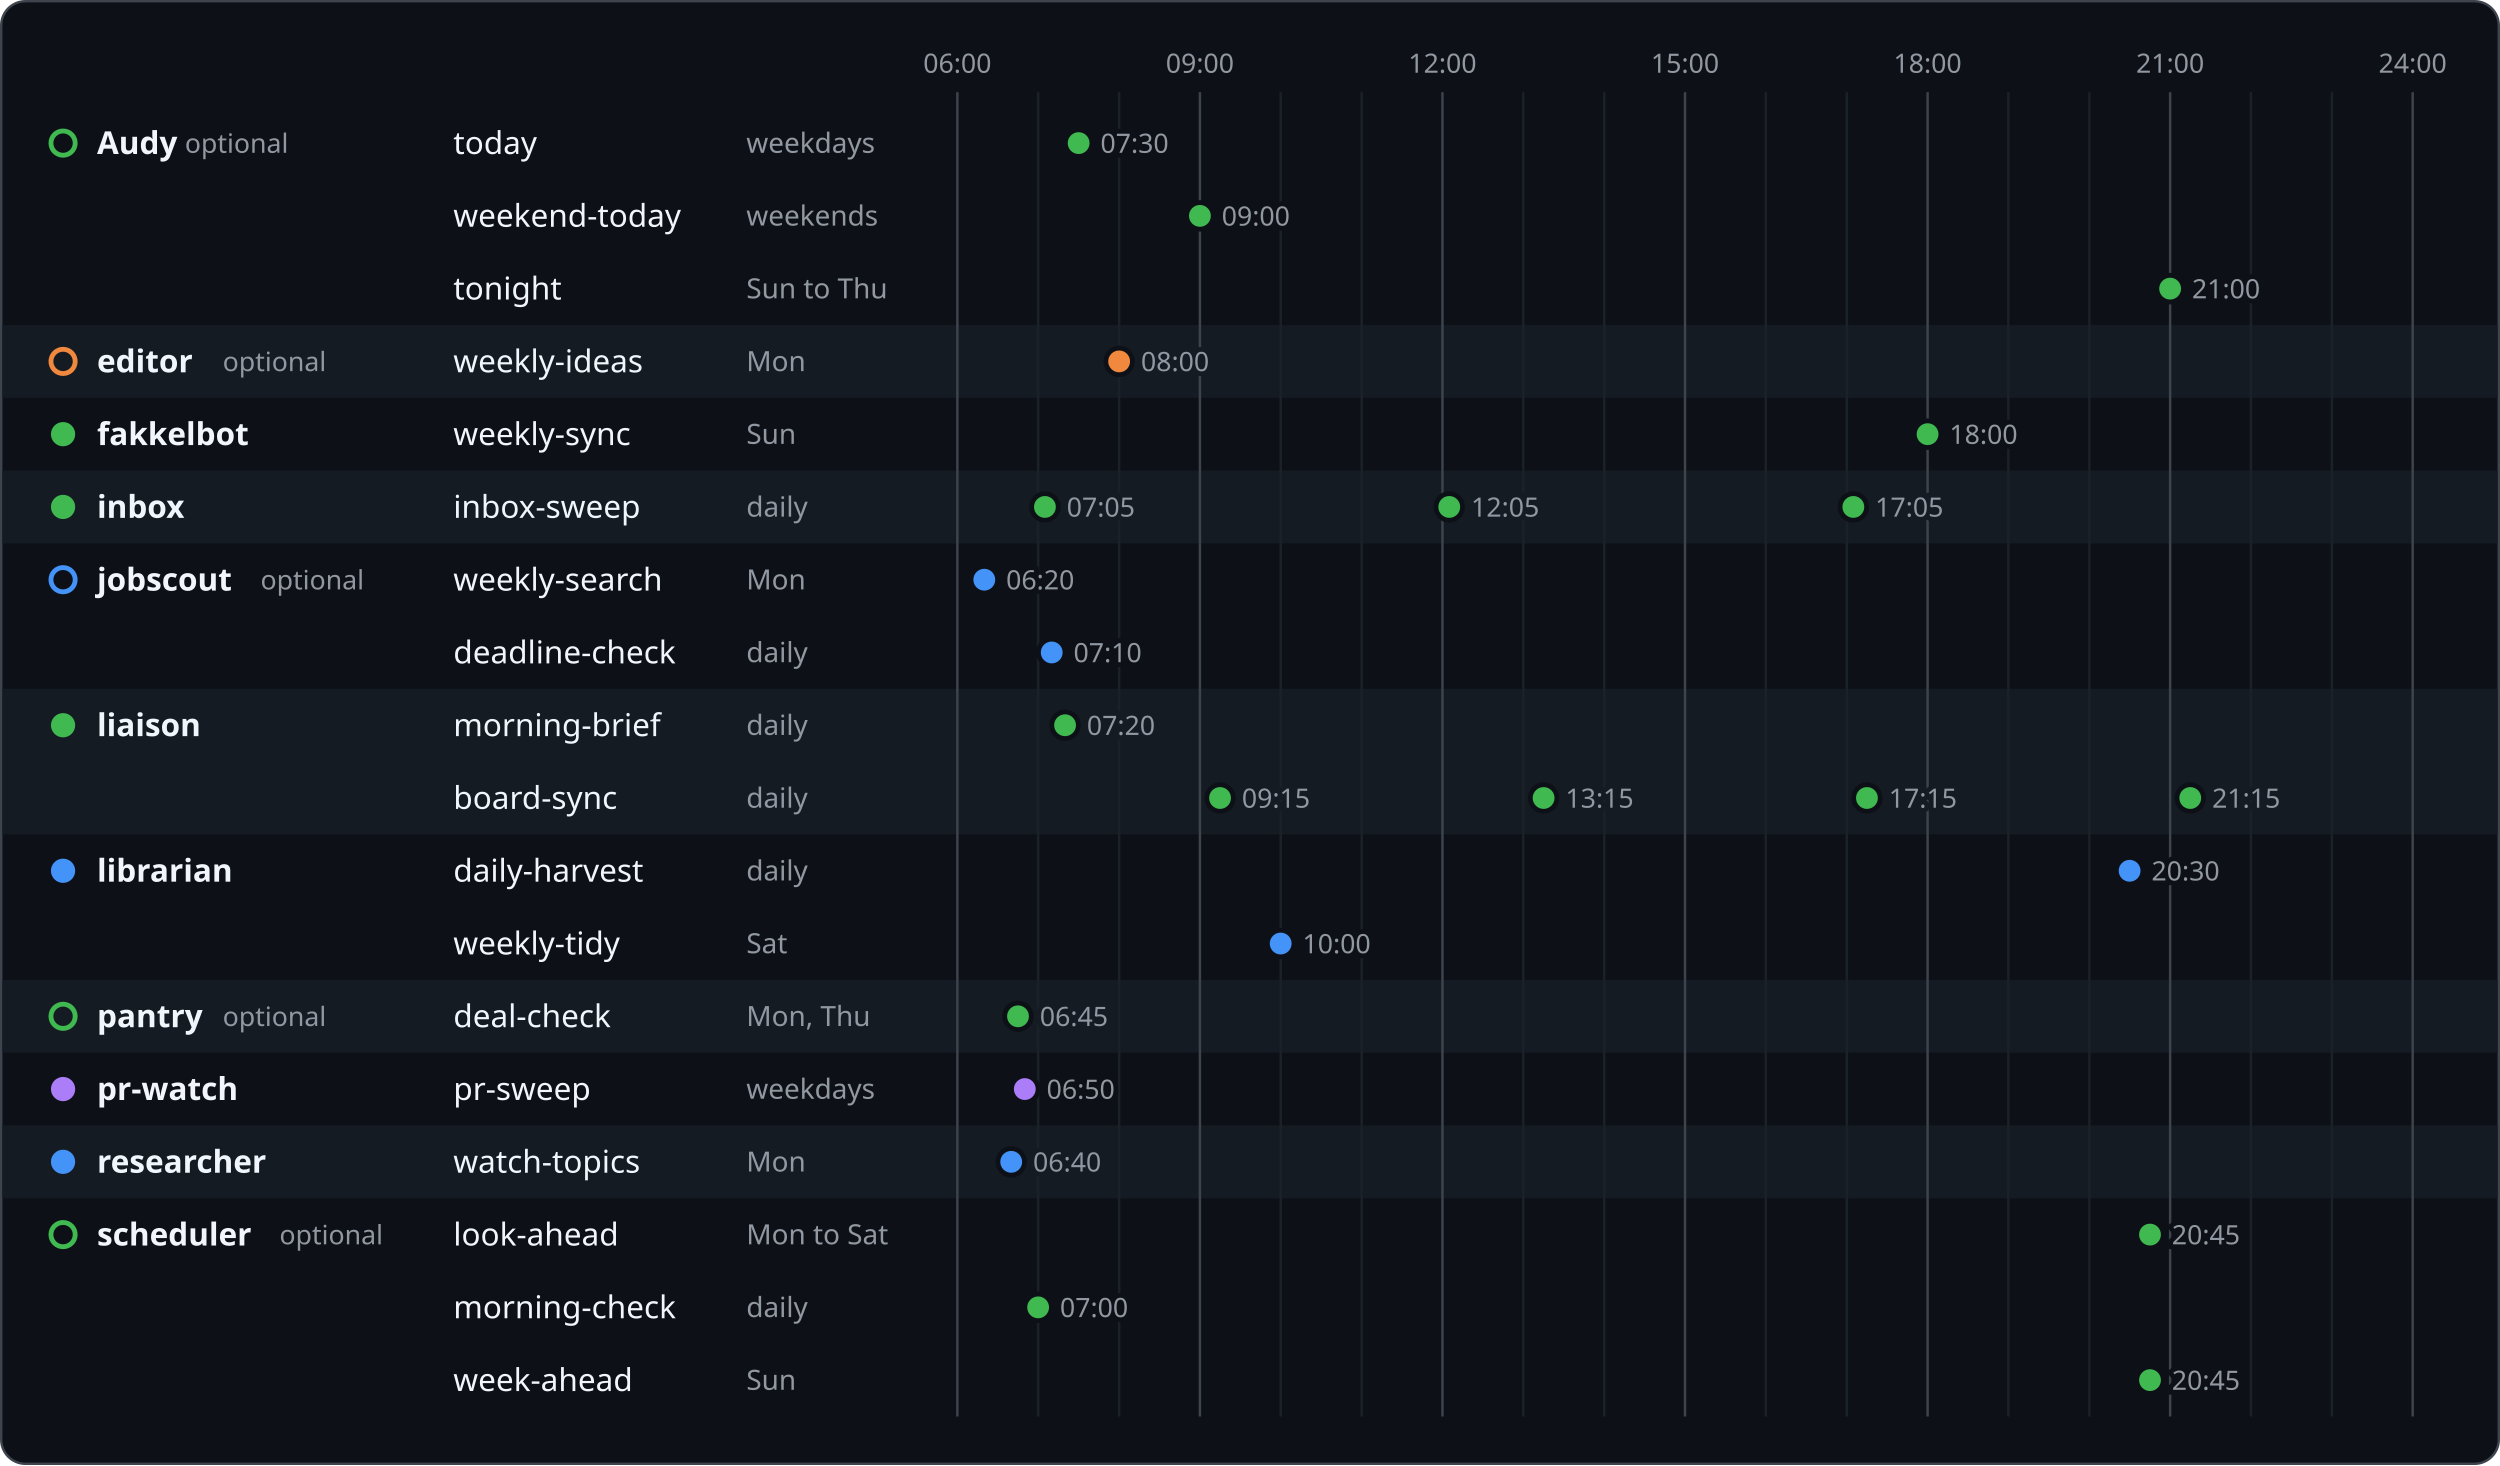
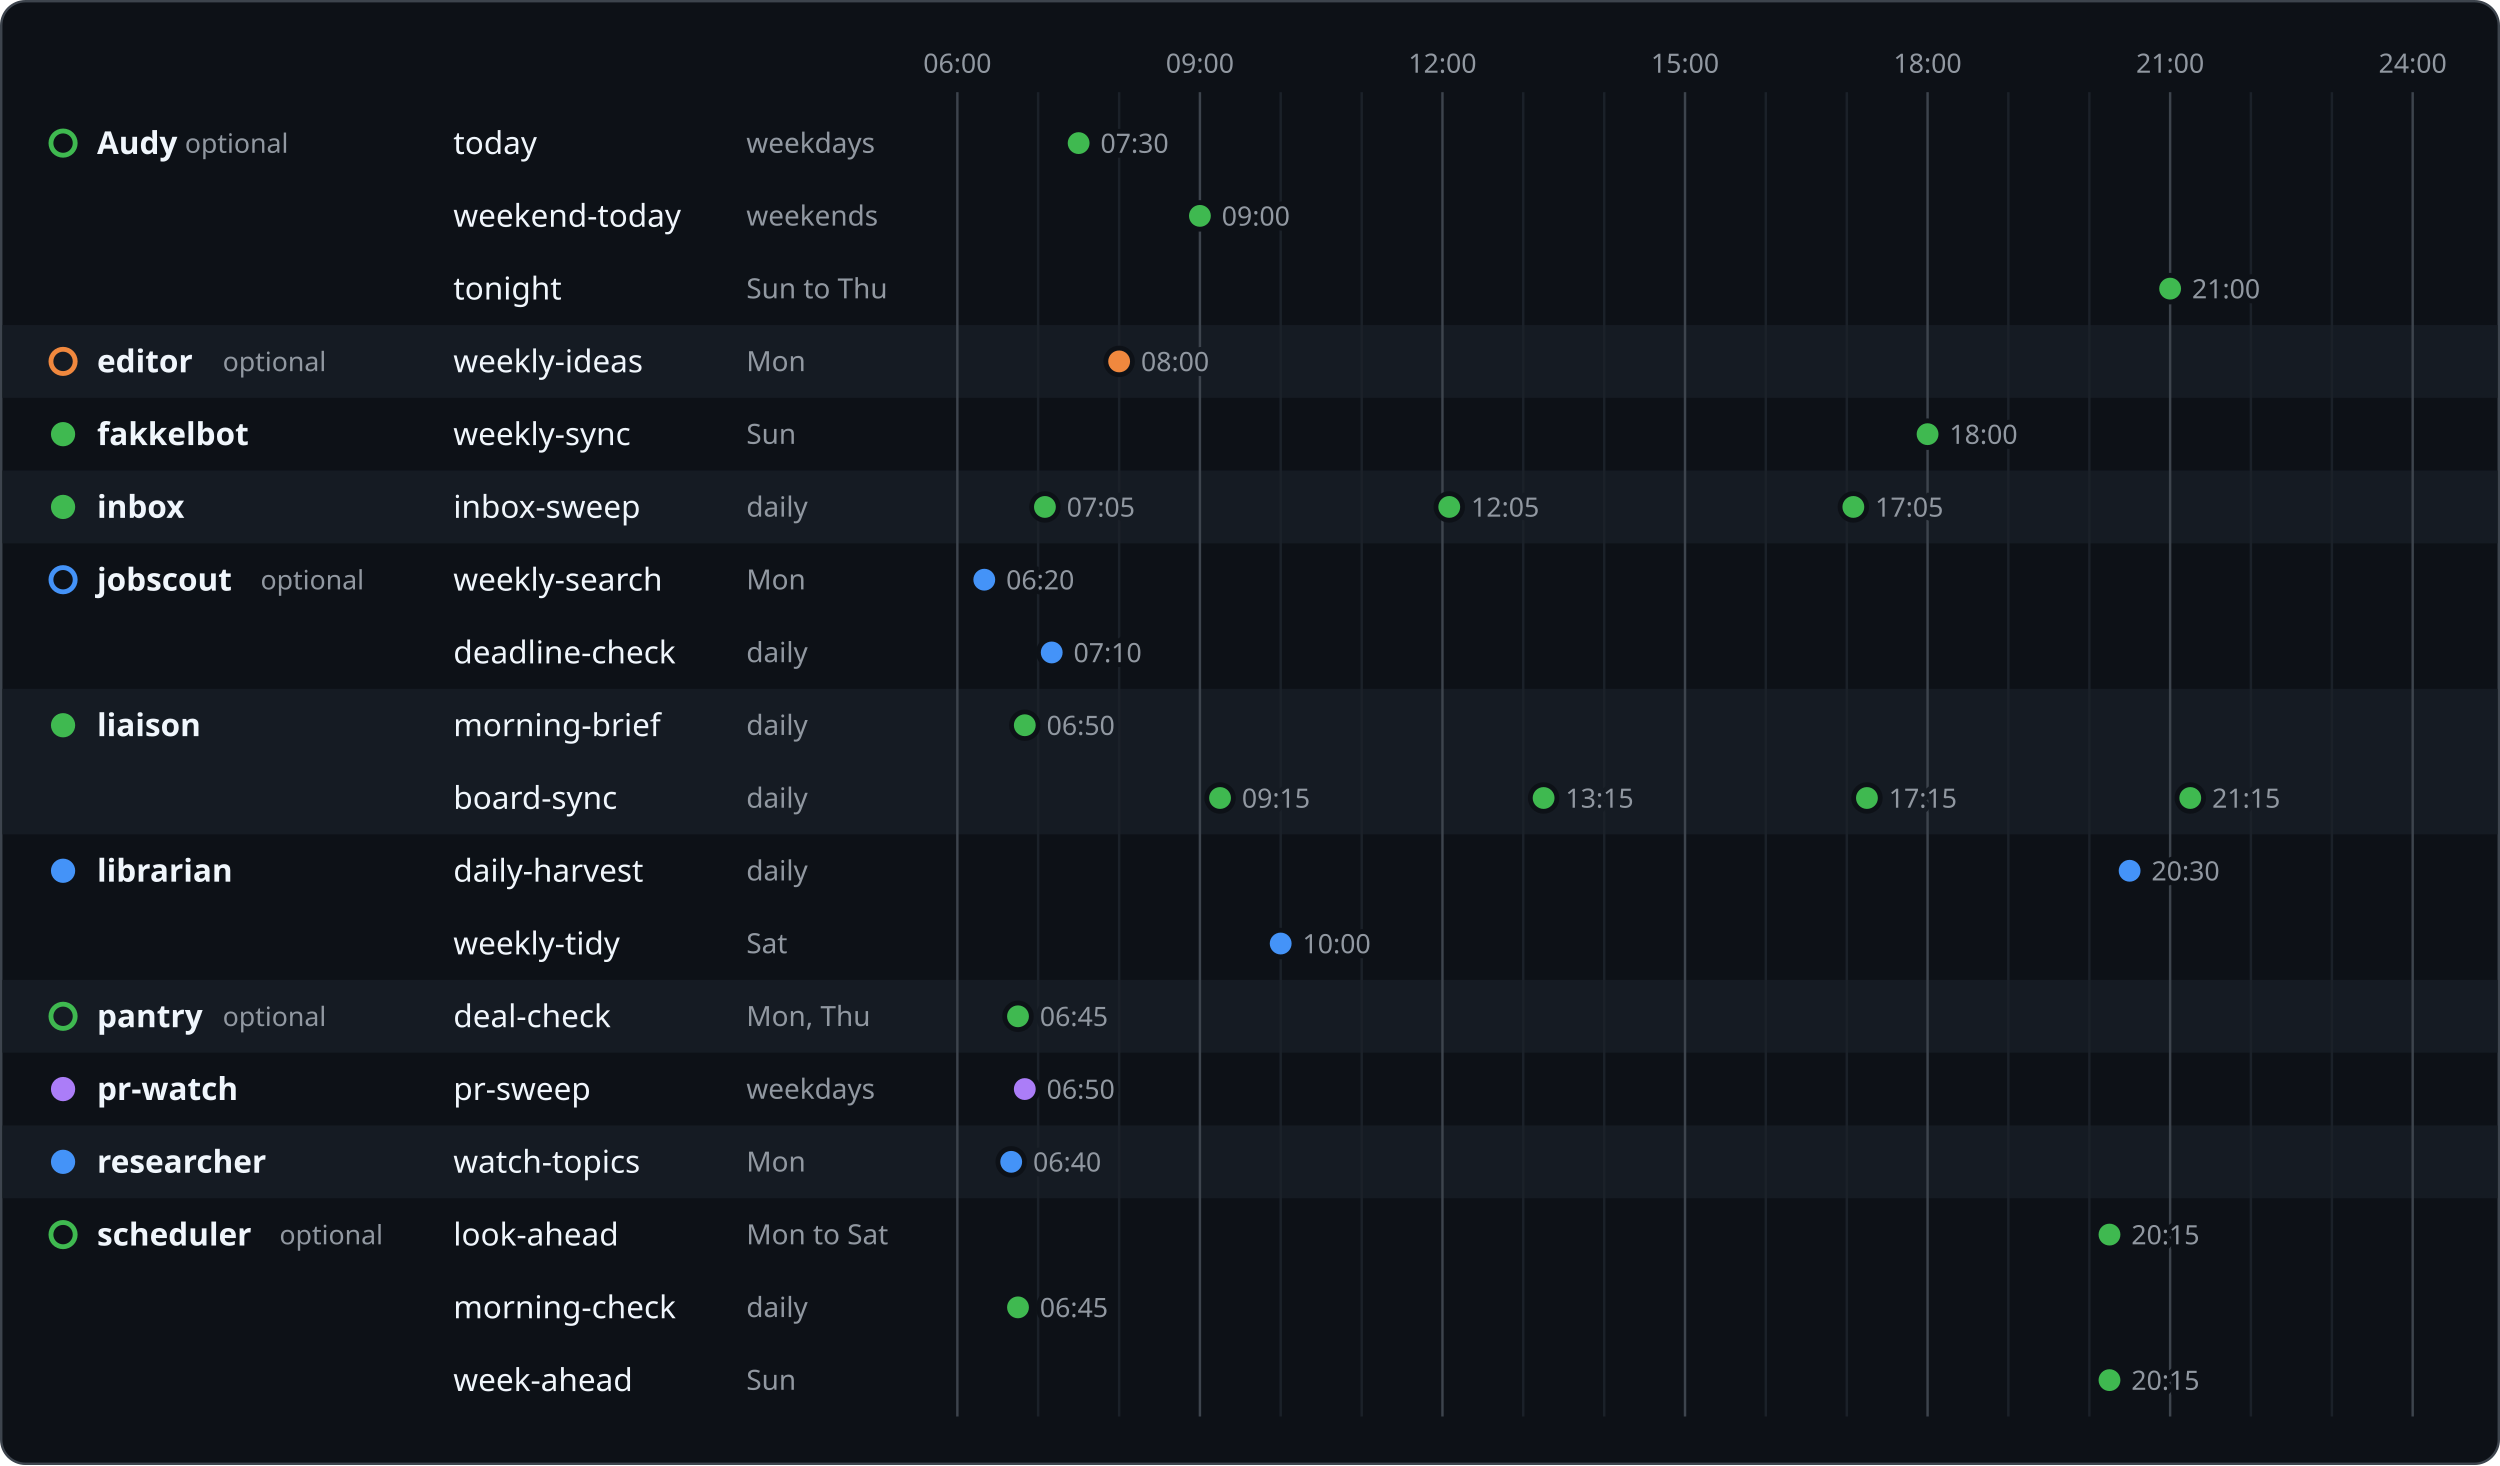
<svg xmlns="http://www.w3.org/2000/svg" width="1030.7" height="604" viewBox="0 0 1030.7 604" role="img" aria-labelledby="title">
  <style>text { font-family: -apple-system, BlinkMacSystemFont, 'Segoe UI', 'Noto Sans', Helvetica, Arial, sans-serif; }</style>
  <rect x="0.5" y="0.5" width="1029.7" height="603" rx="10" fill="#0d1117" stroke="#3d444d" />
  <rect x="1" y="134" width="1028.7" height="30" fill="#151b23" />
  <rect x="1" y="194" width="1028.7" height="30" fill="#151b23" />
  <rect x="1" y="284" width="1028.7" height="60" fill="#151b23" />
  <rect x="1" y="404" width="1028.7" height="30" fill="#151b23" />
  <rect x="1" y="464" width="1028.7" height="30" fill="#151b23" />
  <line x1="394.7" y1="38" x2="394.7" y2="584" stroke="#3d444d" />
  <text x="394.7" y="30" fill="#9198a1" font-size="11" text-anchor="middle">06:00</text>
  <line x1="428" y1="38" x2="428" y2="584" stroke="#1b2129" />
  <line x1="461.4" y1="38" x2="461.4" y2="584" stroke="#1b2129" />
  <line x1="494.7" y1="38" x2="494.7" y2="584" stroke="#3d444d" />
  <text x="494.7" y="30" fill="#9198a1" font-size="11" text-anchor="middle">09:00</text>
  <line x1="528" y1="38" x2="528" y2="584" stroke="#1b2129" />
  <line x1="561.4" y1="38" x2="561.4" y2="584" stroke="#1b2129" />
  <line x1="594.7" y1="38" x2="594.7" y2="584" stroke="#3d444d" />
  <text x="594.7" y="30" fill="#9198a1" font-size="11" text-anchor="middle">12:00</text>
  <line x1="628" y1="38" x2="628" y2="584" stroke="#1b2129" />
  <line x1="661.4" y1="38" x2="661.4" y2="584" stroke="#1b2129" />
  <line x1="694.7" y1="38" x2="694.7" y2="584" stroke="#3d444d" />
  <text x="694.7" y="30" fill="#9198a1" font-size="11" text-anchor="middle">15:00</text>
  <line x1="728" y1="38" x2="728" y2="584" stroke="#1b2129" />
  <line x1="761.4" y1="38" x2="761.4" y2="584" stroke="#1b2129" />
  <line x1="794.7" y1="38" x2="794.7" y2="584" stroke="#3d444d" />
  <text x="794.7" y="30" fill="#9198a1" font-size="11" text-anchor="middle">18:00</text>
  <line x1="828" y1="38" x2="828" y2="584" stroke="#1b2129" />
  <line x1="861.4" y1="38" x2="861.4" y2="584" stroke="#1b2129" />
  <line x1="894.7" y1="38" x2="894.7" y2="584" stroke="#3d444d" />
  <text x="894.7" y="30" fill="#9198a1" font-size="11" text-anchor="middle">21:00</text>
  <line x1="928" y1="38" x2="928" y2="584" stroke="#1b2129" />
  <line x1="961.4" y1="38" x2="961.4" y2="584" stroke="#1b2129" />
  <line x1="994.7" y1="38" x2="994.7" y2="584" stroke="#3d444d" />
  <text x="994.7" y="30" fill="#9198a1" font-size="11" text-anchor="middle">24:00</text>
  <circle cx="26" cy="59" r="5" fill="none" stroke="#3fb950" stroke-width="2" />
  <text x="40" y="63.5" fill="#f0f6fc" font-size="13" font-weight="600">Audy</text>
  <text x="76.2" y="63" fill="#9198a1" font-size="11">optional</text>
  <text x="186.9" y="63.5" fill="#f0f6fc" font-size="13">today</text>
  <text x="307.7" y="63" fill="#9198a1" font-size="11.5">weekdays</text>
  <circle cx="444.7" cy="59" r="5.5" fill="#3fb950" stroke="#0d1117" stroke-width="2" />
  <text x="453.7" y="63" fill="#9198a1" font-size="11" stroke="#0d1117" stroke-width="4" paint-order="stroke">07:30</text>
  <text x="186.9" y="93.5" fill="#f0f6fc" font-size="13">weekend-today</text>
  <text x="307.7" y="93" fill="#9198a1" font-size="11.5">weekends</text>
  <circle cx="494.7" cy="89" r="5.5" fill="#3fb950" stroke="#0d1117" stroke-width="2" />
  <text x="503.7" y="93" fill="#9198a1" font-size="11" stroke="#0d1117" stroke-width="4" paint-order="stroke">09:00</text>
  <text x="186.9" y="123.5" fill="#f0f6fc" font-size="13">tonight</text>
  <text x="307.7" y="123" fill="#9198a1" font-size="11.5">Sun to Thu</text>
  <circle cx="894.7" cy="119" r="5.5" fill="#3fb950" stroke="#0d1117" stroke-width="2" />
  <text x="903.7" y="123" fill="#9198a1" font-size="11" stroke="#0d1117" stroke-width="4" paint-order="stroke">21:00</text>
  <circle cx="26" cy="149" r="5" fill="none" stroke="#f0883e" stroke-width="2" />
  <text x="40" y="153.5" fill="#f0f6fc" font-size="13" font-weight="600">editor</text>
  <text x="91.8" y="153" fill="#9198a1" font-size="11">optional</text>
  <text x="186.9" y="153.5" fill="#f0f6fc" font-size="13">weekly-ideas</text>
  <text x="307.7" y="153" fill="#9198a1" font-size="11.5">Mon</text>
  <circle cx="461.4" cy="149" r="5.5" fill="#f0883e" stroke="#0d1117" stroke-width="2" />
  <text x="470.4" y="153" fill="#9198a1" font-size="11" stroke="#151b23" stroke-width="4" paint-order="stroke">08:00</text>
  <circle cx="26" cy="179" r="5" fill="#3fb950" />
  <text x="40" y="183.5" fill="#f0f6fc" font-size="13" font-weight="600">fakkelbot</text>
  <text x="186.9" y="183.5" fill="#f0f6fc" font-size="13">weekly-sync</text>
  <text x="307.7" y="183" fill="#9198a1" font-size="11.5">Sun</text>
  <circle cx="794.7" cy="179" r="5.5" fill="#3fb950" stroke="#0d1117" stroke-width="2" />
  <text x="803.7" y="183" fill="#9198a1" font-size="11" stroke="#0d1117" stroke-width="4" paint-order="stroke">18:00</text>
  <circle cx="26" cy="209" r="5" fill="#3fb950" />
  <text x="40" y="213.5" fill="#f0f6fc" font-size="13" font-weight="600">inbox</text>
  <text x="186.9" y="213.5" fill="#f0f6fc" font-size="13">inbox-sweep</text>
  <text x="307.7" y="213" fill="#9198a1" font-size="11.5">daily</text>
  <circle cx="430.8" cy="209" r="5.5" fill="#3fb950" stroke="#0d1117" stroke-width="2" />
  <text x="439.8" y="213" fill="#9198a1" font-size="11" stroke="#151b23" stroke-width="4" paint-order="stroke">07:05</text>
  <circle cx="597.5" cy="209" r="5.5" fill="#3fb950" stroke="#0d1117" stroke-width="2" />
  <text x="606.5" y="213" fill="#9198a1" font-size="11" stroke="#151b23" stroke-width="4" paint-order="stroke">12:05</text>
  <circle cx="764.1" cy="209" r="5.5" fill="#3fb950" stroke="#0d1117" stroke-width="2" />
  <text x="773.1" y="213" fill="#9198a1" font-size="11" stroke="#151b23" stroke-width="4" paint-order="stroke">17:05</text>
  <circle cx="26" cy="239" r="5" fill="none" stroke="#4493f8" stroke-width="2" />
  <text x="40" y="243.5" fill="#f0f6fc" font-size="13" font-weight="600">jobscout</text>
  <text x="107.4" y="243" fill="#9198a1" font-size="11">optional</text>
  <text x="186.9" y="243.5" fill="#f0f6fc" font-size="13">weekly-search</text>
  <text x="307.7" y="243" fill="#9198a1" font-size="11.5">Mon</text>
  <circle cx="405.8" cy="239" r="5.5" fill="#4493f8" stroke="#0d1117" stroke-width="2" />
  <text x="414.8" y="243" fill="#9198a1" font-size="11" stroke="#0d1117" stroke-width="4" paint-order="stroke">06:20</text>
  <text x="186.9" y="273.5" fill="#f0f6fc" font-size="13">deadline-check</text>
  <text x="307.7" y="273" fill="#9198a1" font-size="11.5">daily</text>
  <circle cx="433.6" cy="269" r="5.5" fill="#4493f8" stroke="#0d1117" stroke-width="2" />
  <text x="442.6" y="273" fill="#9198a1" font-size="11" stroke="#0d1117" stroke-width="4" paint-order="stroke">07:10</text>
  <circle cx="26" cy="299" r="5" fill="#3fb950" />
  <text x="40" y="303.5" fill="#f0f6fc" font-size="13" font-weight="600">liaison</text>
  <text x="186.9" y="303.5" fill="#f0f6fc" font-size="13">morning-brief</text>
  <text x="307.7" y="303" fill="#9198a1" font-size="11.5">daily</text>
-   <circle cx="439.1" cy="299" r="5.5" fill="#3fb950" stroke="#0d1117" stroke-width="2" />
-   <text x="448.1" y="303" fill="#9198a1" font-size="11" stroke="#151b23" stroke-width="4" paint-order="stroke">07:20</text>
+   <circle cx="422.5" cy="299" r="5.5" fill="#3fb950" stroke="#0d1117" stroke-width="2" />
+   <text x="431.5" y="303" fill="#9198a1" font-size="11" stroke="#151b23" stroke-width="4" paint-order="stroke">06:50</text>
  <text x="186.9" y="333.5" fill="#f0f6fc" font-size="13">board-sync</text>
  <text x="307.7" y="333" fill="#9198a1" font-size="11.5">daily</text>
  <circle cx="503" cy="329" r="5.5" fill="#3fb950" stroke="#0d1117" stroke-width="2" />
  <text x="512" y="333" fill="#9198a1" font-size="11" stroke="#151b23" stroke-width="4" paint-order="stroke">09:15</text>
  <circle cx="636.4" cy="329" r="5.5" fill="#3fb950" stroke="#0d1117" stroke-width="2" />
  <text x="645.4" y="333" fill="#9198a1" font-size="11" stroke="#151b23" stroke-width="4" paint-order="stroke">13:15</text>
  <circle cx="769.7" cy="329" r="5.5" fill="#3fb950" stroke="#0d1117" stroke-width="2" />
  <text x="778.7" y="333" fill="#9198a1" font-size="11" stroke="#151b23" stroke-width="4" paint-order="stroke">17:15</text>
  <circle cx="903" cy="329" r="5.5" fill="#3fb950" stroke="#0d1117" stroke-width="2" />
  <text x="912" y="333" fill="#9198a1" font-size="11" stroke="#151b23" stroke-width="4" paint-order="stroke">21:15</text>
  <circle cx="26" cy="359" r="5" fill="#4493f8" />
  <text x="40" y="363.5" fill="#f0f6fc" font-size="13" font-weight="600">librarian</text>
  <text x="186.9" y="363.5" fill="#f0f6fc" font-size="13">daily-harvest</text>
  <text x="307.7" y="363" fill="#9198a1" font-size="11.5">daily</text>
  <circle cx="878" cy="359" r="5.5" fill="#4493f8" stroke="#0d1117" stroke-width="2" />
  <text x="887" y="363" fill="#9198a1" font-size="11" stroke="#0d1117" stroke-width="4" paint-order="stroke">20:30</text>
  <text x="186.9" y="393.5" fill="#f0f6fc" font-size="13">weekly-tidy</text>
  <text x="307.7" y="393" fill="#9198a1" font-size="11.5">Sat</text>
  <circle cx="528" cy="389" r="5.5" fill="#4493f8" stroke="#0d1117" stroke-width="2" />
  <text x="537" y="393" fill="#9198a1" font-size="11" stroke="#0d1117" stroke-width="4" paint-order="stroke">10:00</text>
  <circle cx="26" cy="419" r="5" fill="none" stroke="#3fb950" stroke-width="2" />
  <text x="40" y="423.5" fill="#f0f6fc" font-size="13" font-weight="600">pantry</text>
  <text x="91.8" y="423" fill="#9198a1" font-size="11">optional</text>
  <text x="186.9" y="423.5" fill="#f0f6fc" font-size="13">deal-check</text>
  <text x="307.7" y="423" fill="#9198a1" font-size="11.5">Mon, Thu</text>
  <circle cx="419.7" cy="419" r="5.5" fill="#3fb950" stroke="#0d1117" stroke-width="2" />
  <text x="428.7" y="423" fill="#9198a1" font-size="11" stroke="#151b23" stroke-width="4" paint-order="stroke">06:45</text>
  <circle cx="26" cy="449" r="5" fill="#ab7df8" />
  <text x="40" y="453.5" fill="#f0f6fc" font-size="13" font-weight="600">pr-watch</text>
  <text x="186.9" y="453.5" fill="#f0f6fc" font-size="13">pr-sweep</text>
  <text x="307.7" y="453" fill="#9198a1" font-size="11.5">weekdays</text>
  <circle cx="422.5" cy="449" r="5.5" fill="#ab7df8" stroke="#0d1117" stroke-width="2" />
  <text x="431.5" y="453" fill="#9198a1" font-size="11" stroke="#0d1117" stroke-width="4" paint-order="stroke">06:50</text>
  <circle cx="26" cy="479" r="5" fill="#4493f8" />
  <text x="40" y="483.5" fill="#f0f6fc" font-size="13" font-weight="600">researcher</text>
  <text x="186.9" y="483.5" fill="#f0f6fc" font-size="13">watch-topics</text>
  <text x="307.7" y="483" fill="#9198a1" font-size="11.5">Mon</text>
  <circle cx="416.9" cy="479" r="5.5" fill="#4493f8" stroke="#0d1117" stroke-width="2" />
  <text x="425.9" y="483" fill="#9198a1" font-size="11" stroke="#151b23" stroke-width="4" paint-order="stroke">06:40</text>
  <circle cx="26" cy="509" r="5" fill="none" stroke="#3fb950" stroke-width="2" />
  <text x="40" y="513.5" fill="#f0f6fc" font-size="13" font-weight="600">scheduler</text>
  <text x="115.2" y="513" fill="#9198a1" font-size="11">optional</text>
  <text x="186.9" y="513.5" fill="#f0f6fc" font-size="13">look-ahead</text>
  <text x="307.7" y="513" fill="#9198a1" font-size="11.5">Mon to Sat</text>
-   <circle cx="886.4" cy="509" r="5.5" fill="#3fb950" stroke="#0d1117" stroke-width="2" />
-   <text x="895.4" y="513" fill="#9198a1" font-size="11" stroke="#0d1117" stroke-width="4" paint-order="stroke">20:45</text>
+   <circle cx="869.7" cy="509" r="5.5" fill="#3fb950" stroke="#0d1117" stroke-width="2" />
+   <text x="878.7" y="513" fill="#9198a1" font-size="11" stroke="#0d1117" stroke-width="4" paint-order="stroke">20:15</text>
  <text x="186.9" y="543.5" fill="#f0f6fc" font-size="13">morning-check</text>
  <text x="307.7" y="543" fill="#9198a1" font-size="11.5">daily</text>
-   <circle cx="428" cy="539" r="5.5" fill="#3fb950" stroke="#0d1117" stroke-width="2" />
-   <text x="437" y="543" fill="#9198a1" font-size="11" stroke="#0d1117" stroke-width="4" paint-order="stroke">07:00</text>
+   <circle cx="419.7" cy="539" r="5.5" fill="#3fb950" stroke="#0d1117" stroke-width="2" />
+   <text x="428.7" y="543" fill="#9198a1" font-size="11" stroke="#0d1117" stroke-width="4" paint-order="stroke">06:45</text>
  <text x="186.9" y="573.5" fill="#f0f6fc" font-size="13">week-ahead</text>
  <text x="307.7" y="573" fill="#9198a1" font-size="11.5">Sun</text>
-   <circle cx="886.4" cy="569" r="5.5" fill="#3fb950" stroke="#0d1117" stroke-width="2" />
-   <text x="895.4" y="573" fill="#9198a1" font-size="11" stroke="#0d1117" stroke-width="4" paint-order="stroke">20:45</text>
+   <circle cx="869.7" cy="569" r="5.5" fill="#3fb950" stroke="#0d1117" stroke-width="2" />
+   <text x="878.7" y="573" fill="#9198a1" font-size="11" stroke="#0d1117" stroke-width="4" paint-order="stroke">20:15</text>
</svg>
